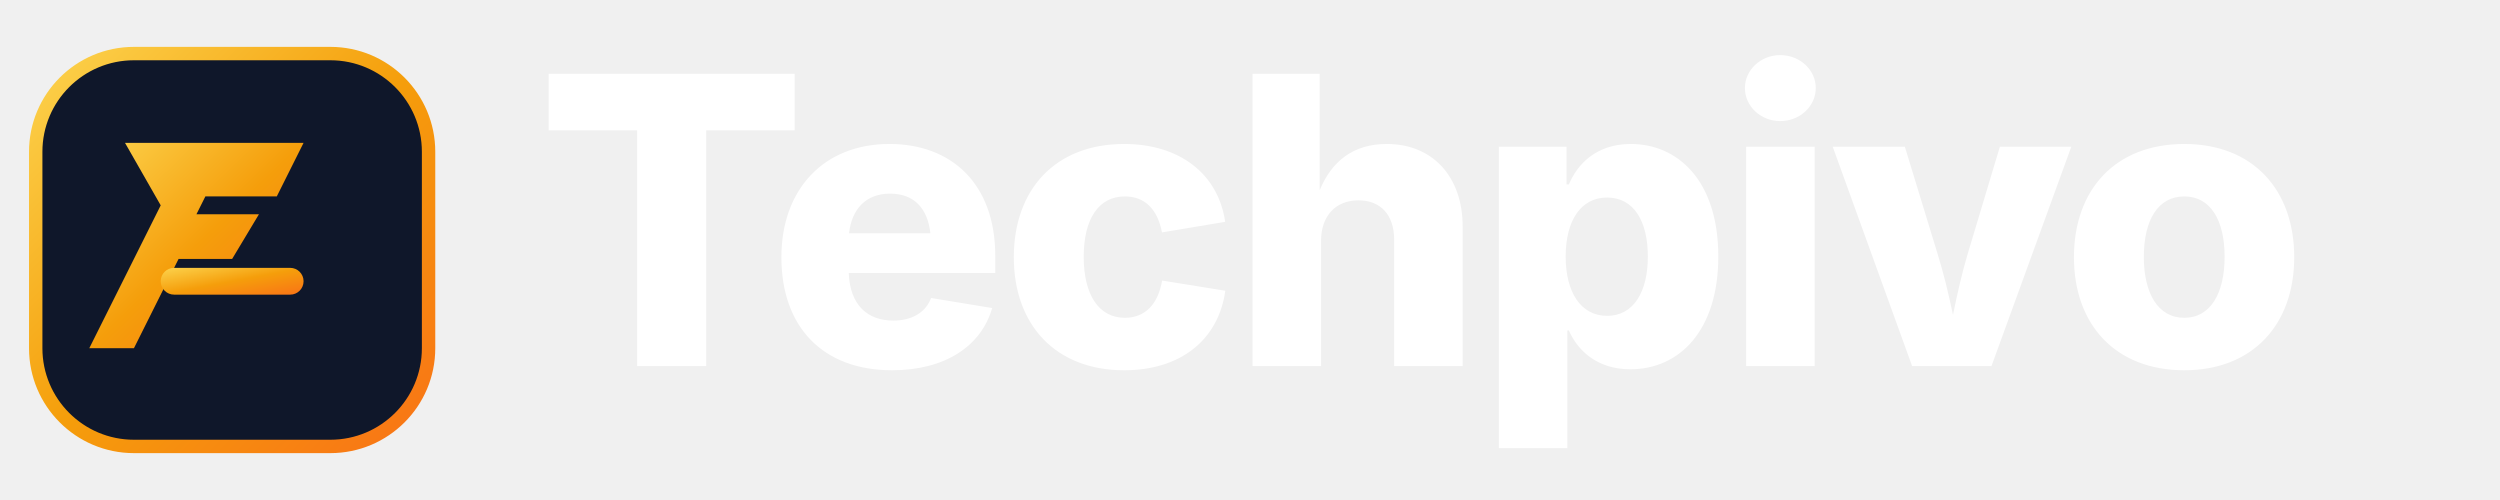
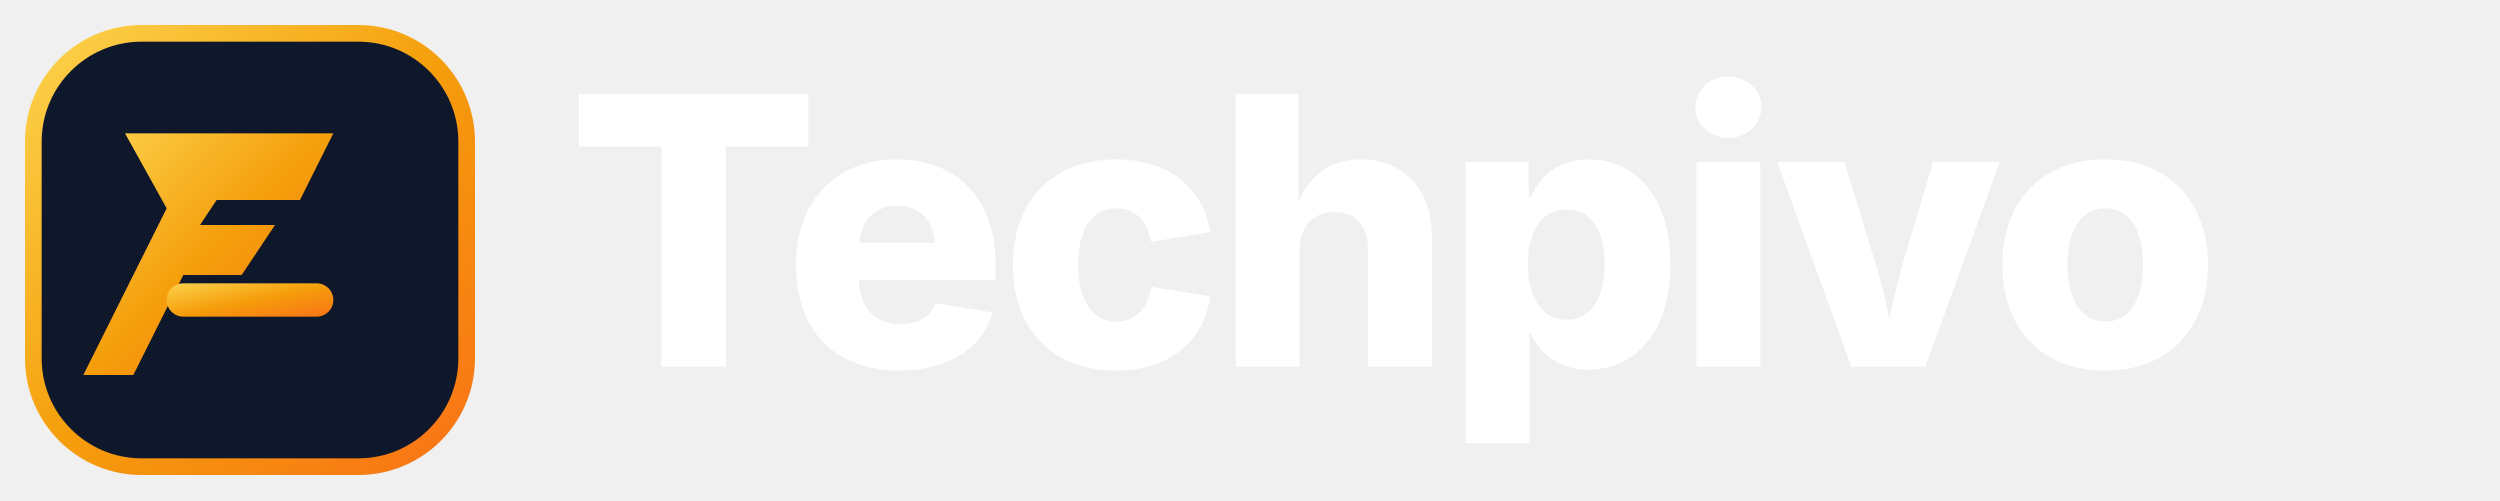
- <svg xmlns="http://www.w3.org/2000/svg" viewBox="0 0 280 56" fill="none">
+ <svg xmlns="http://www.w3.org/2000/svg" viewBox="0 0 300 60" fill="none">
  <defs>
    <linearGradient id="lg" x1="0" y1="0" x2="1" y2="1">
      <stop offset="0%" stop-color="#FCD34D" />
      <stop offset="50%" stop-color="#F59E0B" />
      <stop offset="100%" stop-color="#F97316" />
    </linearGradient>
  </defs>
-   <rect x="4" y="6" width="44" height="44" rx="11" fill="#0F172A" />
-   <rect x="4" y="6" width="44" height="44" rx="11" stroke="url(#lg)" stroke-width="1.5" />
-   <path d="M18 16h16l-3 6h-8l-1 2h7l-3 5h-6l-5 10h-5l8-16-4-7z" fill="url(#lg)" />
-   <rect x="18" y="30" width="16" height="3" rx="1.5" fill="url(#lg)" />
-   <text x="60" y="41" font-family="'Inter','Segoe UI',system-ui,sans-serif" font-size="45" font-weight="800" fill="white" letter-spacing="-1">Techpivo</text>
+   <rect x="4" y="4" width="52" height="52" rx="13" fill="#0F172A" />
+   <rect x="4" y="4" width="52" height="52" rx="13" stroke="url(#lg)" stroke-width="2" />
+   <path d="M20 16h20l-4 8h-10l-2 3h9l-4 6h-7l-6 12h-6l10-20-5-9z" fill="url(#lg)" />
+   <rect x="20" y="34" width="20" height="4" rx="2" fill="url(#lg)" />
+   <text x="68" y="44" font-family="'Inter','Segoe UI',system-ui,sans-serif" font-size="45" font-weight="800" fill="white" letter-spacing="-1">Techpivo</text>
</svg>
